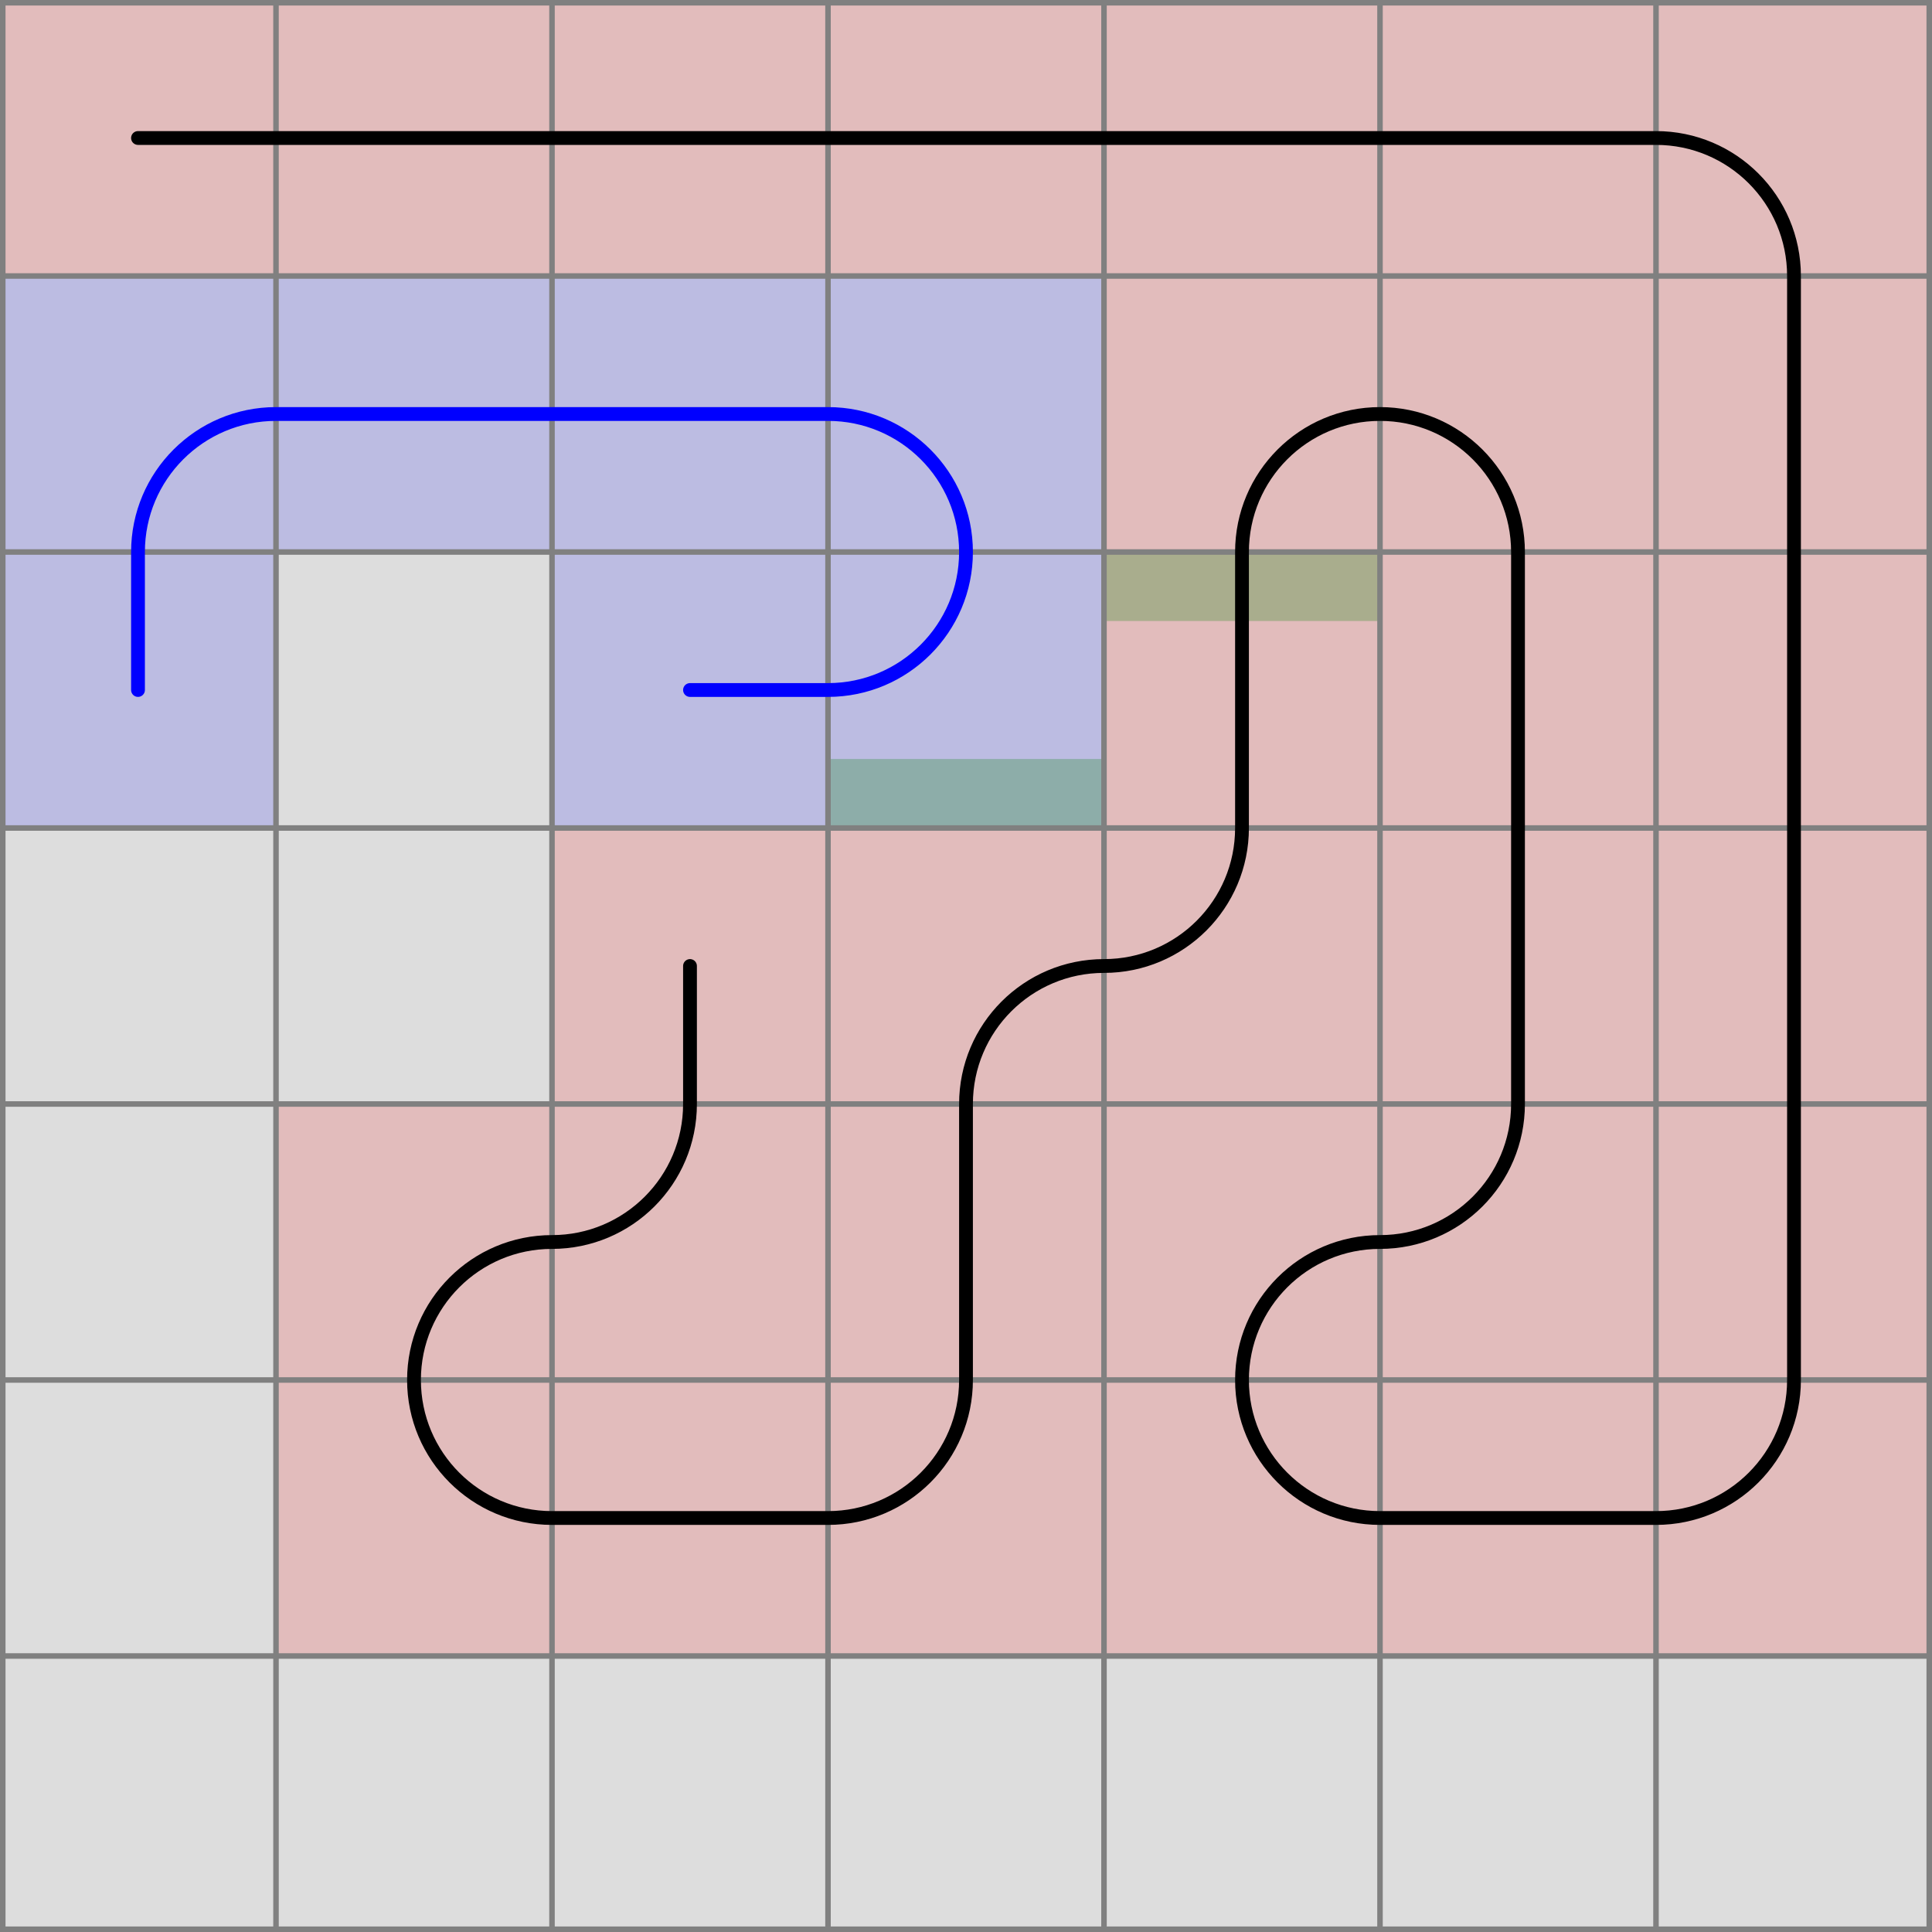
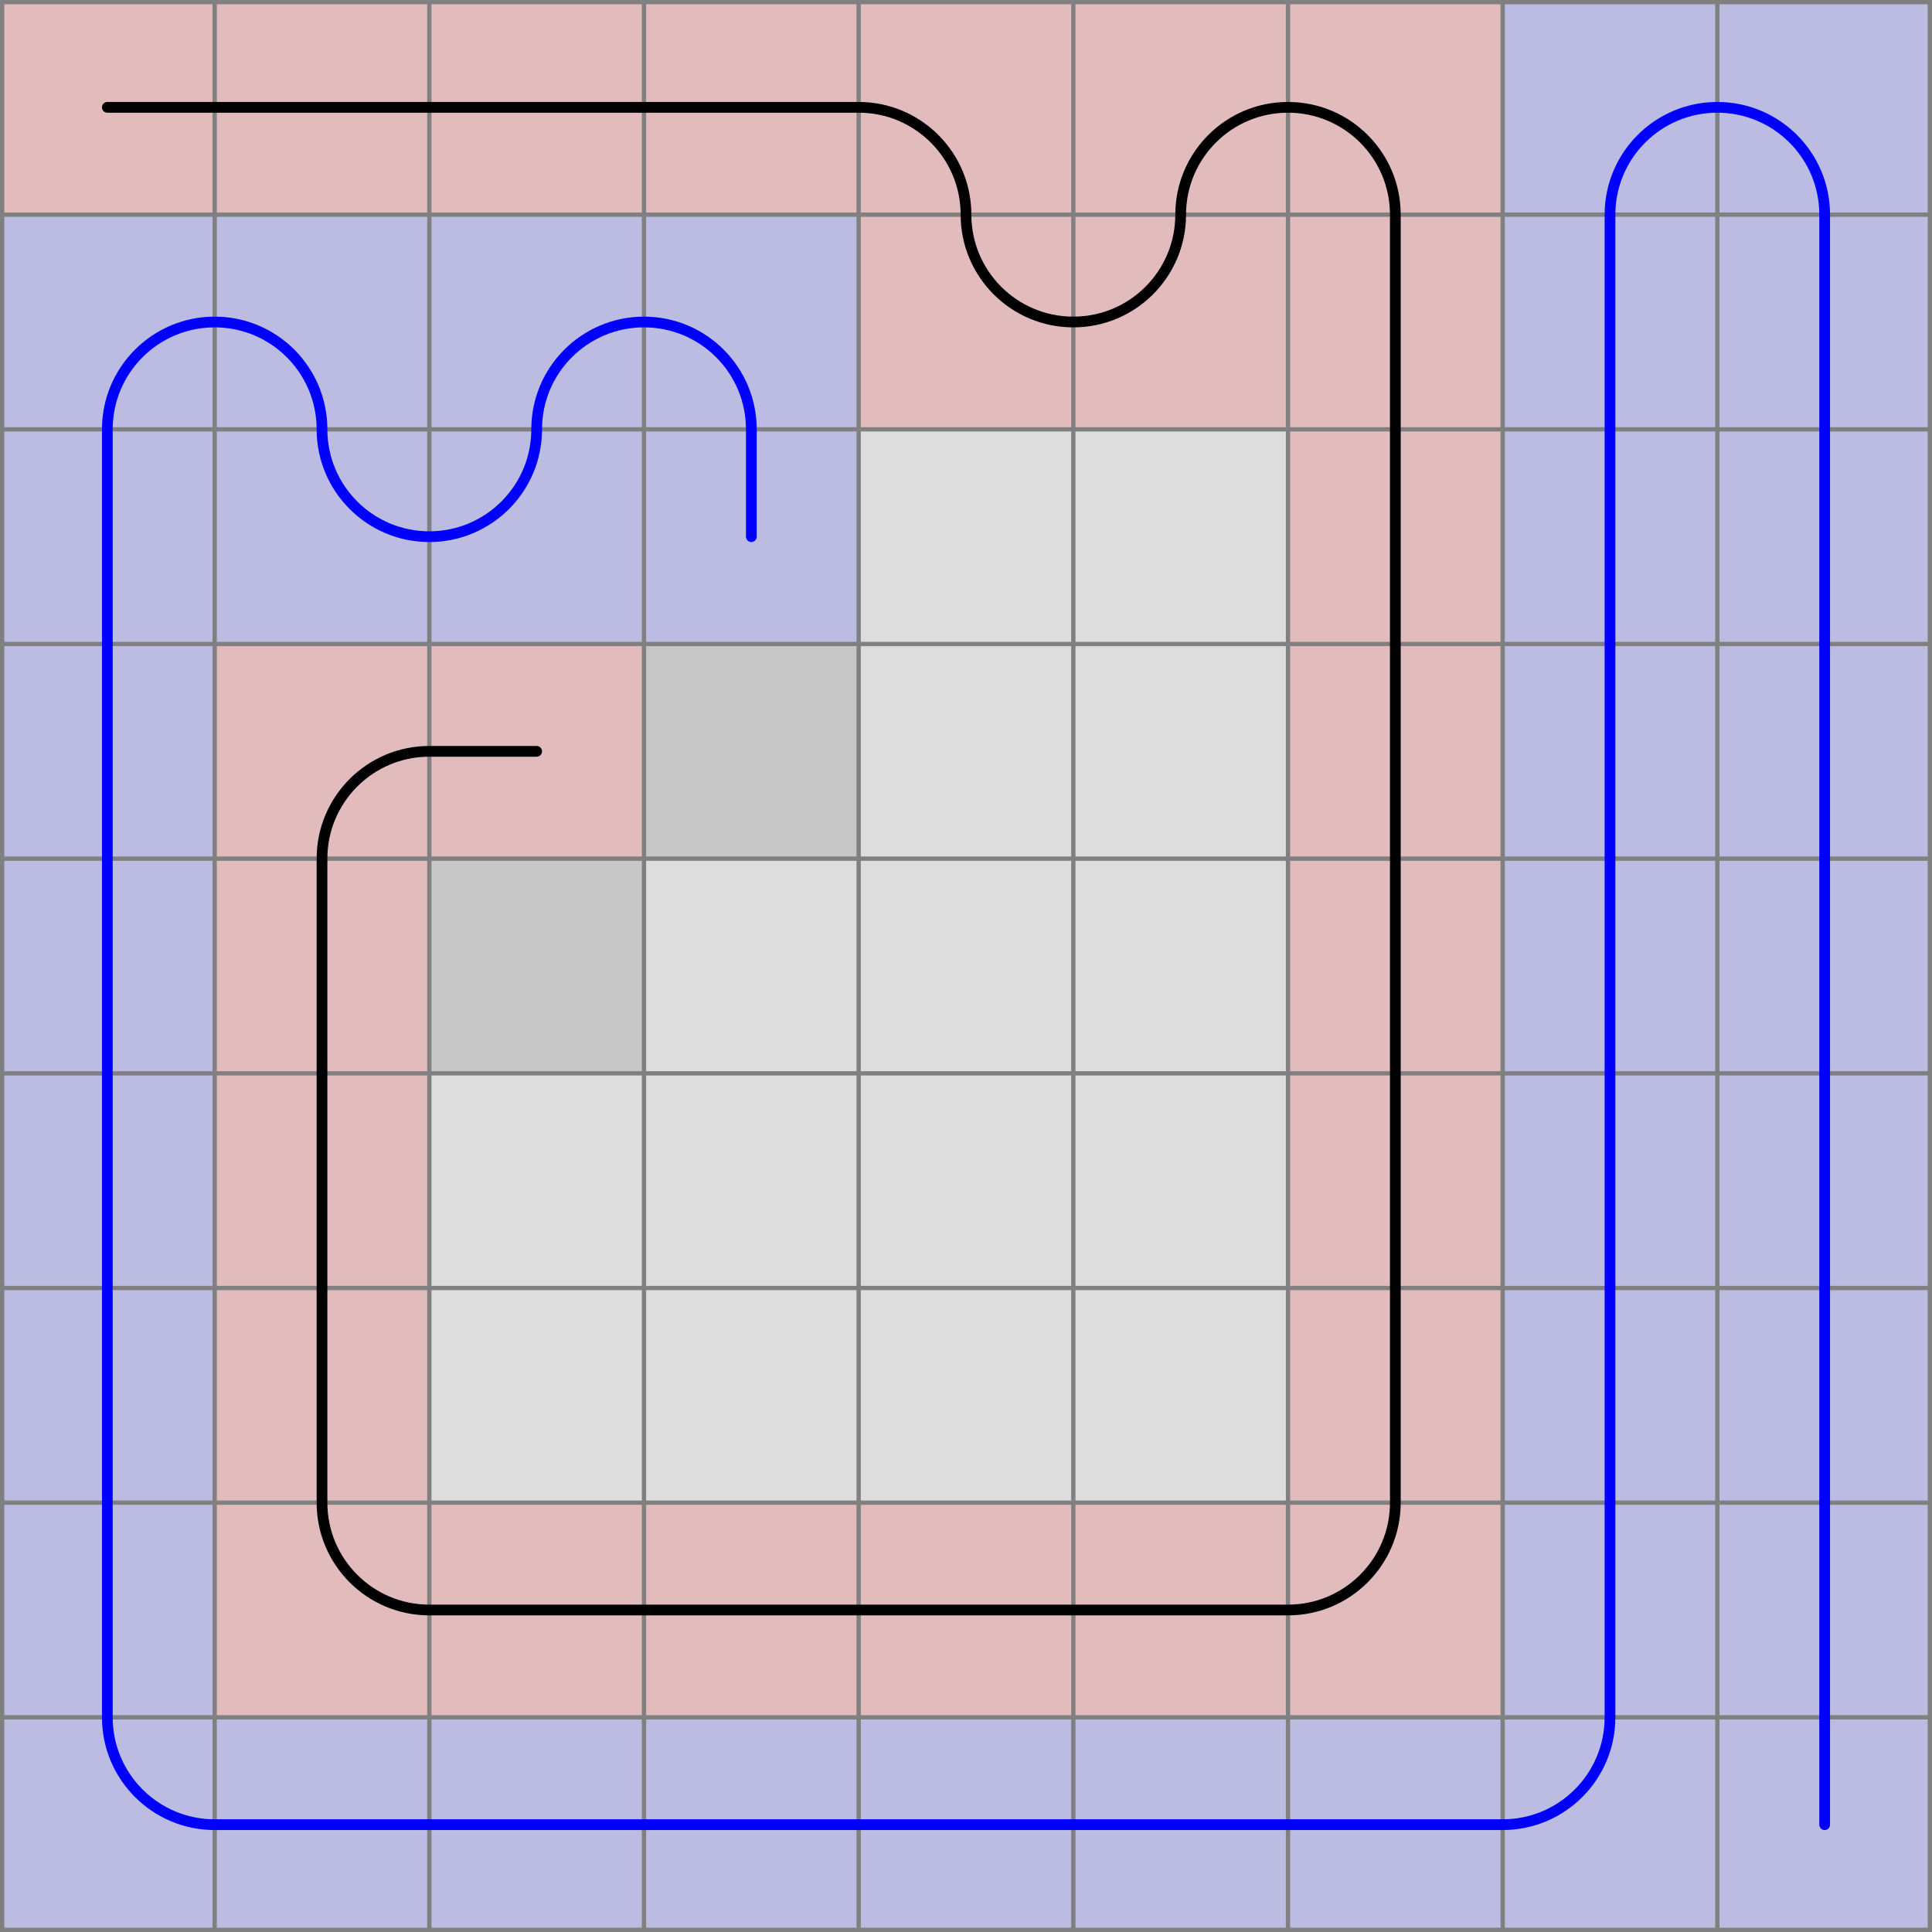
- <svg xmlns="http://www.w3.org/2000/svg" viewBox="0 0 7 7">
-   <path d="M0,0 h7 v7 h-7 z" fill="#dddddd" />
+ <svg xmlns="http://www.w3.org/2000/svg" viewBox="0 0 9 9">
+   <path d="M0,0 h9 v9 h-9 z" fill="#dddddd" />
  <rect width="1" height="1" x="0" y="0" fill="#ff0000" fill-opacity="0.15" />
  <rect width="1" height="1" x="1" y="0" fill="#ff0000" fill-opacity="0.15" />
  <rect width="1" height="1" x="2" y="0" fill="#ff0000" fill-opacity="0.15" />
  <rect width="1" height="1" x="3" y="0" fill="#ff0000" fill-opacity="0.15" />
  <rect width="1" height="1" x="4" y="0" fill="#ff0000" fill-opacity="0.15" />
+   <rect width="1" height="1" x="4" y="1" fill="#ff0000" fill-opacity="0.15" />
+   <rect width="1" height="1" x="5" y="1" fill="#ff0000" fill-opacity="0.15" />
  <rect width="1" height="1" x="5" y="0" fill="#ff0000" fill-opacity="0.15" />
  <rect width="1" height="1" x="6" y="0" fill="#ff0000" fill-opacity="0.15" />
  <rect width="1" height="1" x="6" y="1" fill="#ff0000" fill-opacity="0.15" />
  <rect width="1" height="1" x="6" y="2" fill="#ff0000" fill-opacity="0.15" />
  <rect width="1" height="1" x="6" y="3" fill="#ff0000" fill-opacity="0.15" />
  <rect width="1" height="1" x="6" y="4" fill="#ff0000" fill-opacity="0.15" />
  <rect width="1" height="1" x="6" y="5" fill="#ff0000" fill-opacity="0.15" />
-   <rect width="1" height="1" x="5" y="5" fill="#ff0000" fill-opacity="0.15" />
-   <rect width="1" height="1" x="4" y="5" fill="#ff0000" fill-opacity="0.15" />
-   <rect width="1" height="1" x="4" y="4" fill="#ff0000" fill-opacity="0.15" />
-   <rect width="1" height="1" x="5" y="4" fill="#ff0000" fill-opacity="0.15" />
-   <rect width="1" height="1" x="5" y="3" fill="#ff0000" fill-opacity="0.15" />
-   <rect width="1" height="1" x="5" y="2" fill="#ff0000" fill-opacity="0.15" />
-   <rect width="1" height="1" x="5" y="1" fill="#ff0000" fill-opacity="0.15" />
-   <rect width="1" height="1" x="4" y="1" fill="#ff0000" fill-opacity="0.15" />
-   <rect width="1" height="1" x="4" y="2" fill="#ff0000" fill-opacity="0.15" />
-   <rect width="1" height="1" x="4" y="3" fill="#ff0000" fill-opacity="0.15" />
-   <rect width="1" height="1" x="3" y="3" fill="#ff0000" fill-opacity="0.15" />
-   <rect width="1" height="1" x="3" y="4" fill="#ff0000" fill-opacity="0.15" />
-   <rect width="1" height="1" x="3" y="5" fill="#ff0000" fill-opacity="0.15" />
-   <rect width="1" height="1" x="2" y="5" fill="#ff0000" fill-opacity="0.15" />
+   <rect width="1" height="1" x="6" y="6" fill="#ff0000" fill-opacity="0.15" />
+   <rect width="1" height="1" x="6" y="7" fill="#ff0000" fill-opacity="0.15" />
+   <rect width="1" height="1" x="5" y="7" fill="#ff0000" fill-opacity="0.15" />
+   <rect width="1" height="1" x="4" y="7" fill="#ff0000" fill-opacity="0.15" />
+   <rect width="1" height="1" x="3" y="7" fill="#ff0000" fill-opacity="0.15" />
+   <rect width="1" height="1" x="2" y="7" fill="#ff0000" fill-opacity="0.15" />
+   <rect width="1" height="1" x="1" y="7" fill="#ff0000" fill-opacity="0.15" />
+   <rect width="1" height="1" x="1" y="6" fill="#ff0000" fill-opacity="0.15" />
  <rect width="1" height="1" x="1" y="5" fill="#ff0000" fill-opacity="0.15" />
  <rect width="1" height="1" x="1" y="4" fill="#ff0000" fill-opacity="0.15" />
-   <rect width="1" height="1" x="2" y="4" fill="#ff0000" fill-opacity="0.15" />
+   <rect width="1" height="1" x="1" y="3" fill="#ff0000" fill-opacity="0.15" />
  <rect width="1" height="1" x="2" y="3" fill="#ff0000" fill-opacity="0.15" />
-   <rect width="1" height="1" x="2" y="2" fill="#0000ff" fill-opacity="0.15" />
  <rect width="1" height="1" x="3" y="2" fill="#0000ff" fill-opacity="0.15" />
  <rect width="1" height="1" x="3" y="1" fill="#0000ff" fill-opacity="0.15" />
  <rect width="1" height="1" x="2" y="1" fill="#0000ff" fill-opacity="0.15" />
+   <rect width="1" height="1" x="2" y="2" fill="#0000ff" fill-opacity="0.15" />
+   <rect width="1" height="1" x="1" y="2" fill="#0000ff" fill-opacity="0.15" />
  <rect width="1" height="1" x="1" y="1" fill="#0000ff" fill-opacity="0.15" />
  <rect width="1" height="1" x="0" y="1" fill="#0000ff" fill-opacity="0.15" />
  <rect width="1" height="1" x="0" y="2" fill="#0000ff" fill-opacity="0.15" />
-   <rect width="1" height="0.25" x="3" y="2.75" fill="#008000" fill-opacity="0.25" />
-   <rect width="1" height="0.25" x="4" y="2" fill="#008000" fill-opacity="0.25" />
-   <path fill="transparent" stroke="gray" stroke-width="0.02" d="M 0.01 0 v 7" />
-   <path fill="transparent" stroke="gray" stroke-width="0.02" d="M 0 0.01 h 7" />
-   <path fill="transparent" stroke="gray" stroke-width="0.02" d="M 1 0 v 7" />
-   <path fill="transparent" stroke="gray" stroke-width="0.02" d="M 0 1 h 7" />
-   <path fill="transparent" stroke="gray" stroke-width="0.02" d="M 2 0 v 7" />
-   <path fill="transparent" stroke="gray" stroke-width="0.02" d="M 0 2 h 7" />
-   <path fill="transparent" stroke="gray" stroke-width="0.02" d="M 3 0 v 7" />
-   <path fill="transparent" stroke="gray" stroke-width="0.02" d="M 0 3 h 7" />
-   <path fill="transparent" stroke="gray" stroke-width="0.02" d="M 4 0 v 7" />
-   <path fill="transparent" stroke="gray" stroke-width="0.02" d="M 0 4 h 7" />
-   <path fill="transparent" stroke="gray" stroke-width="0.02" d="M 5 0 v 7" />
-   <path fill="transparent" stroke="gray" stroke-width="0.02" d="M 0 5 h 7" />
-   <path fill="transparent" stroke="gray" stroke-width="0.02" d="M 6 0 v 7" />
-   <path fill="transparent" stroke="gray" stroke-width="0.02" d="M 0 6 h 7" />
-   <path fill="transparent" stroke="gray" stroke-width="0.02" d="M 6.99 0 v 7" />
-   <path fill="transparent" stroke="gray" stroke-width="0.02" d="M 0 6.99 h 7" />
-   <path d="M 0.5 0.5 L 1 0.5 L 2 0.5 L 3 0.5 L 4 0.5 L 5 0.5 L 6 0.5 A 0.5 0.5 0 0 1 6.5 1 L 6.5 2 L 6.5 3 L 6.5 4 L 6.5 5 A 0.5 0.5 0 0 1 6 5.5 L 5 5.5 A 0.5 0.5 0 0 1 4.5 5 A 0.5 0.5 0 0 1 5 4.5 A 0.5 0.5 0 0 0 5.5 4 L 5.5 3 L 5.5 2 A 0.5 0.5 0 0 0 5 1.5 A 0.5 0.5 0 0 0 4.5 2 L 4.5 3 A 0.5 0.5 0 0 1 4 3.5 A 0.5 0.5 0 0 0 3.5 4 L 3.5 5 A 0.5 0.5 0 0 1 3 5.5 L 2 5.5 A 0.5 0.5 0 0 1 1.5 5 A 0.5 0.5 0 0 1 2 4.5 A 0.5 0.5 0 0 0 2.5 4 L 2.5 3.5" fill="white" fill-opacity="0" stroke="black" stroke-width="0.05" stroke-linecap="round" />
-   <path d="M 2.5 2.5 L 3 2.5 A 0.5 0.5 0 0 0 3.5 2 A 0.5 0.5 0 0 0 3 1.5 L 2 1.5 L 1 1.5 A 0.5 0.5 0 0 0 0.5 2 L 0.5 2.5 " fill="white" fill-opacity="0" stroke="blue" stroke-width="0.05" stroke-linecap="round" />
+   <rect width="1" height="1" x="0" y="3" fill="#0000ff" fill-opacity="0.15" />
+   <rect width="1" height="1" x="0" y="4" fill="#0000ff" fill-opacity="0.15" />
+   <rect width="1" height="1" x="0" y="5" fill="#0000ff" fill-opacity="0.15" />
+   <rect width="1" height="1" x="0" y="6" fill="#0000ff" fill-opacity="0.15" />
+   <rect width="1" height="1" x="0" y="7" fill="#0000ff" fill-opacity="0.15" />
+   <rect width="1" height="1" x="0" y="8" fill="#0000ff" fill-opacity="0.15" />
+   <rect width="1" height="1" x="1" y="8" fill="#0000ff" fill-opacity="0.15" />
+   <rect width="1" height="1" x="2" y="8" fill="#0000ff" fill-opacity="0.15" />
+   <rect width="1" height="1" x="3" y="8" fill="#0000ff" fill-opacity="0.15" />
+   <rect width="1" height="1" x="4" y="8" fill="#0000ff" fill-opacity="0.15" />
+   <rect width="1" height="1" x="5" y="8" fill="#0000ff" fill-opacity="0.15" />
+   <rect width="1" height="1" x="6" y="8" fill="#0000ff" fill-opacity="0.15" />
+   <rect width="1" height="1" x="7" y="8" fill="#0000ff" fill-opacity="0.15" />
+   <rect width="1" height="1" x="7" y="7" fill="#0000ff" fill-opacity="0.15" />
+   <rect width="1" height="1" x="7" y="6" fill="#0000ff" fill-opacity="0.15" />
+   <rect width="1" height="1" x="7" y="5" fill="#0000ff" fill-opacity="0.15" />
+   <rect width="1" height="1" x="7" y="4" fill="#0000ff" fill-opacity="0.15" />
+   <rect width="1" height="1" x="7" y="3" fill="#0000ff" fill-opacity="0.15" />
+   <rect width="1" height="1" x="7" y="2" fill="#0000ff" fill-opacity="0.15" />
+   <rect width="1" height="1" x="7" y="1" fill="#0000ff" fill-opacity="0.15" />
+   <rect width="1" height="1" x="7" y="0" fill="#0000ff" fill-opacity="0.15" />
+   <rect width="1" height="1" x="8" y="0" fill="#0000ff" fill-opacity="0.15" />
+   <rect width="1" height="1" x="8" y="1" fill="#0000ff" fill-opacity="0.15" />
+   <rect width="1" height="1" x="8" y="2" fill="#0000ff" fill-opacity="0.15" />
+   <rect width="1" height="1" x="8" y="3" fill="#0000ff" fill-opacity="0.15" />
+   <rect width="1" height="1" x="8" y="4" fill="#0000ff" fill-opacity="0.15" />
+   <rect width="1" height="1" x="8" y="5" fill="#0000ff" fill-opacity="0.15" />
+   <rect width="1" height="1" x="8" y="6" fill="#0000ff" fill-opacity="0.15" />
+   <rect width="1" height="1" x="8" y="7" fill="#0000ff" fill-opacity="0.15" />
+   <rect width="1" height="1" x="8" y="8" fill="#0000ff" fill-opacity="0.15" />
+   <rect width="1" height="1" x="3" y="3" fill="#000000" fill-opacity="0.1" />
+   <rect width="1" height="1" x="2" y="4" fill="#000000" fill-opacity="0.1" />
+   <path fill="transparent" stroke="gray" stroke-width="0.02" d="M 0.01 0 v 9" />
+   <path fill="transparent" stroke="gray" stroke-width="0.02" d="M 0 0.01 h 9" />
+   <path fill="transparent" stroke="gray" stroke-width="0.02" d="M 1 0 v 9" />
+   <path fill="transparent" stroke="gray" stroke-width="0.02" d="M 0 1 h 9" />
+   <path fill="transparent" stroke="gray" stroke-width="0.02" d="M 2 0 v 9" />
+   <path fill="transparent" stroke="gray" stroke-width="0.02" d="M 0 2 h 9" />
+   <path fill="transparent" stroke="gray" stroke-width="0.02" d="M 3 0 v 9" />
+   <path fill="transparent" stroke="gray" stroke-width="0.02" d="M 0 3 h 9" />
+   <path fill="transparent" stroke="gray" stroke-width="0.02" d="M 4 0 v 9" />
+   <path fill="transparent" stroke="gray" stroke-width="0.02" d="M 0 4 h 9" />
+   <path fill="transparent" stroke="gray" stroke-width="0.02" d="M 5 0 v 9" />
+   <path fill="transparent" stroke="gray" stroke-width="0.02" d="M 0 5 h 9" />
+   <path fill="transparent" stroke="gray" stroke-width="0.02" d="M 6 0 v 9" />
+   <path fill="transparent" stroke="gray" stroke-width="0.02" d="M 0 6 h 9" />
+   <path fill="transparent" stroke="gray" stroke-width="0.02" d="M 7 0 v 9" />
+   <path fill="transparent" stroke="gray" stroke-width="0.02" d="M 0 7 h 9" />
+   <path fill="transparent" stroke="gray" stroke-width="0.02" d="M 8 0 v 9" />
+   <path fill="transparent" stroke="gray" stroke-width="0.02" d="M 0 8 h 9" />
+   <path fill="transparent" stroke="gray" stroke-width="0.02" d="M 8.99 0 v 9" />
+   <path fill="transparent" stroke="gray" stroke-width="0.02" d="M 0 8.99 h 9" />
+   <path d="M 0.5 0.5 L 1 0.5 L 2 0.5 L 3 0.5 L 4 0.5 A 0.5 0.5 0 0 1 4.5 1 A 0.5 0.5 0 0 0 5 1.5 A 0.5 0.5 0 0 0 5.5 1 A 0.5 0.5 0 0 1 6 0.5 A 0.5 0.5 0 0 1 6.5 1 L 6.5 2 L 6.5 3 L 6.5 4 L 6.5 5 L 6.5 6 L 6.5 7 A 0.5 0.5 0 0 1 6 7.5 L 5 7.5 L 4 7.5 L 3 7.5 L 2 7.5 A 0.5 0.5 0 0 1 1.5 7 L 1.5 6 L 1.5 5 L 1.5 4 A 0.5 0.5 0 0 1 2 3.5 L 2.5 3.5" fill="white" fill-opacity="0" stroke="black" stroke-width="0.05" stroke-linecap="round" />
+   <path d="M 3.5 2.5 L 3.5 2 A 0.5 0.5 0 0 0 3 1.5 A 0.5 0.5 0 0 0 2.5 2 A 0.5 0.5 0 0 1 2 2.5 A 0.5 0.5 0 0 1 1.5 2 A 0.5 0.5 0 0 0 1 1.5 A 0.5 0.5 0 0 0 0.5 2 L 0.5 3 L 0.5 4 L 0.5 5 L 0.5 6 L 0.5 7 L 0.5 8 A 0.5 0.5 0 0 0 1 8.5 L 2 8.5 L 3 8.5 L 4 8.5 L 5 8.5 L 6 8.5 L 7 8.5 A 0.5 0.5 0 0 0 7.5 8 L 7.5 7 L 7.5 6 L 7.5 5 L 7.5 4 L 7.5 3 L 7.5 2 L 7.5 1 A 0.5 0.5 0 0 1 8 0.5 A 0.5 0.5 0 0 1 8.5 1 L 8.5 2 L 8.5 3 L 8.5 4 L 8.5 5 L 8.5 6 L 8.5 7 L 8.5 8 L 8.5 8.5 " fill="white" fill-opacity="0" stroke="blue" stroke-width="0.05" stroke-linecap="round" />
</svg>
